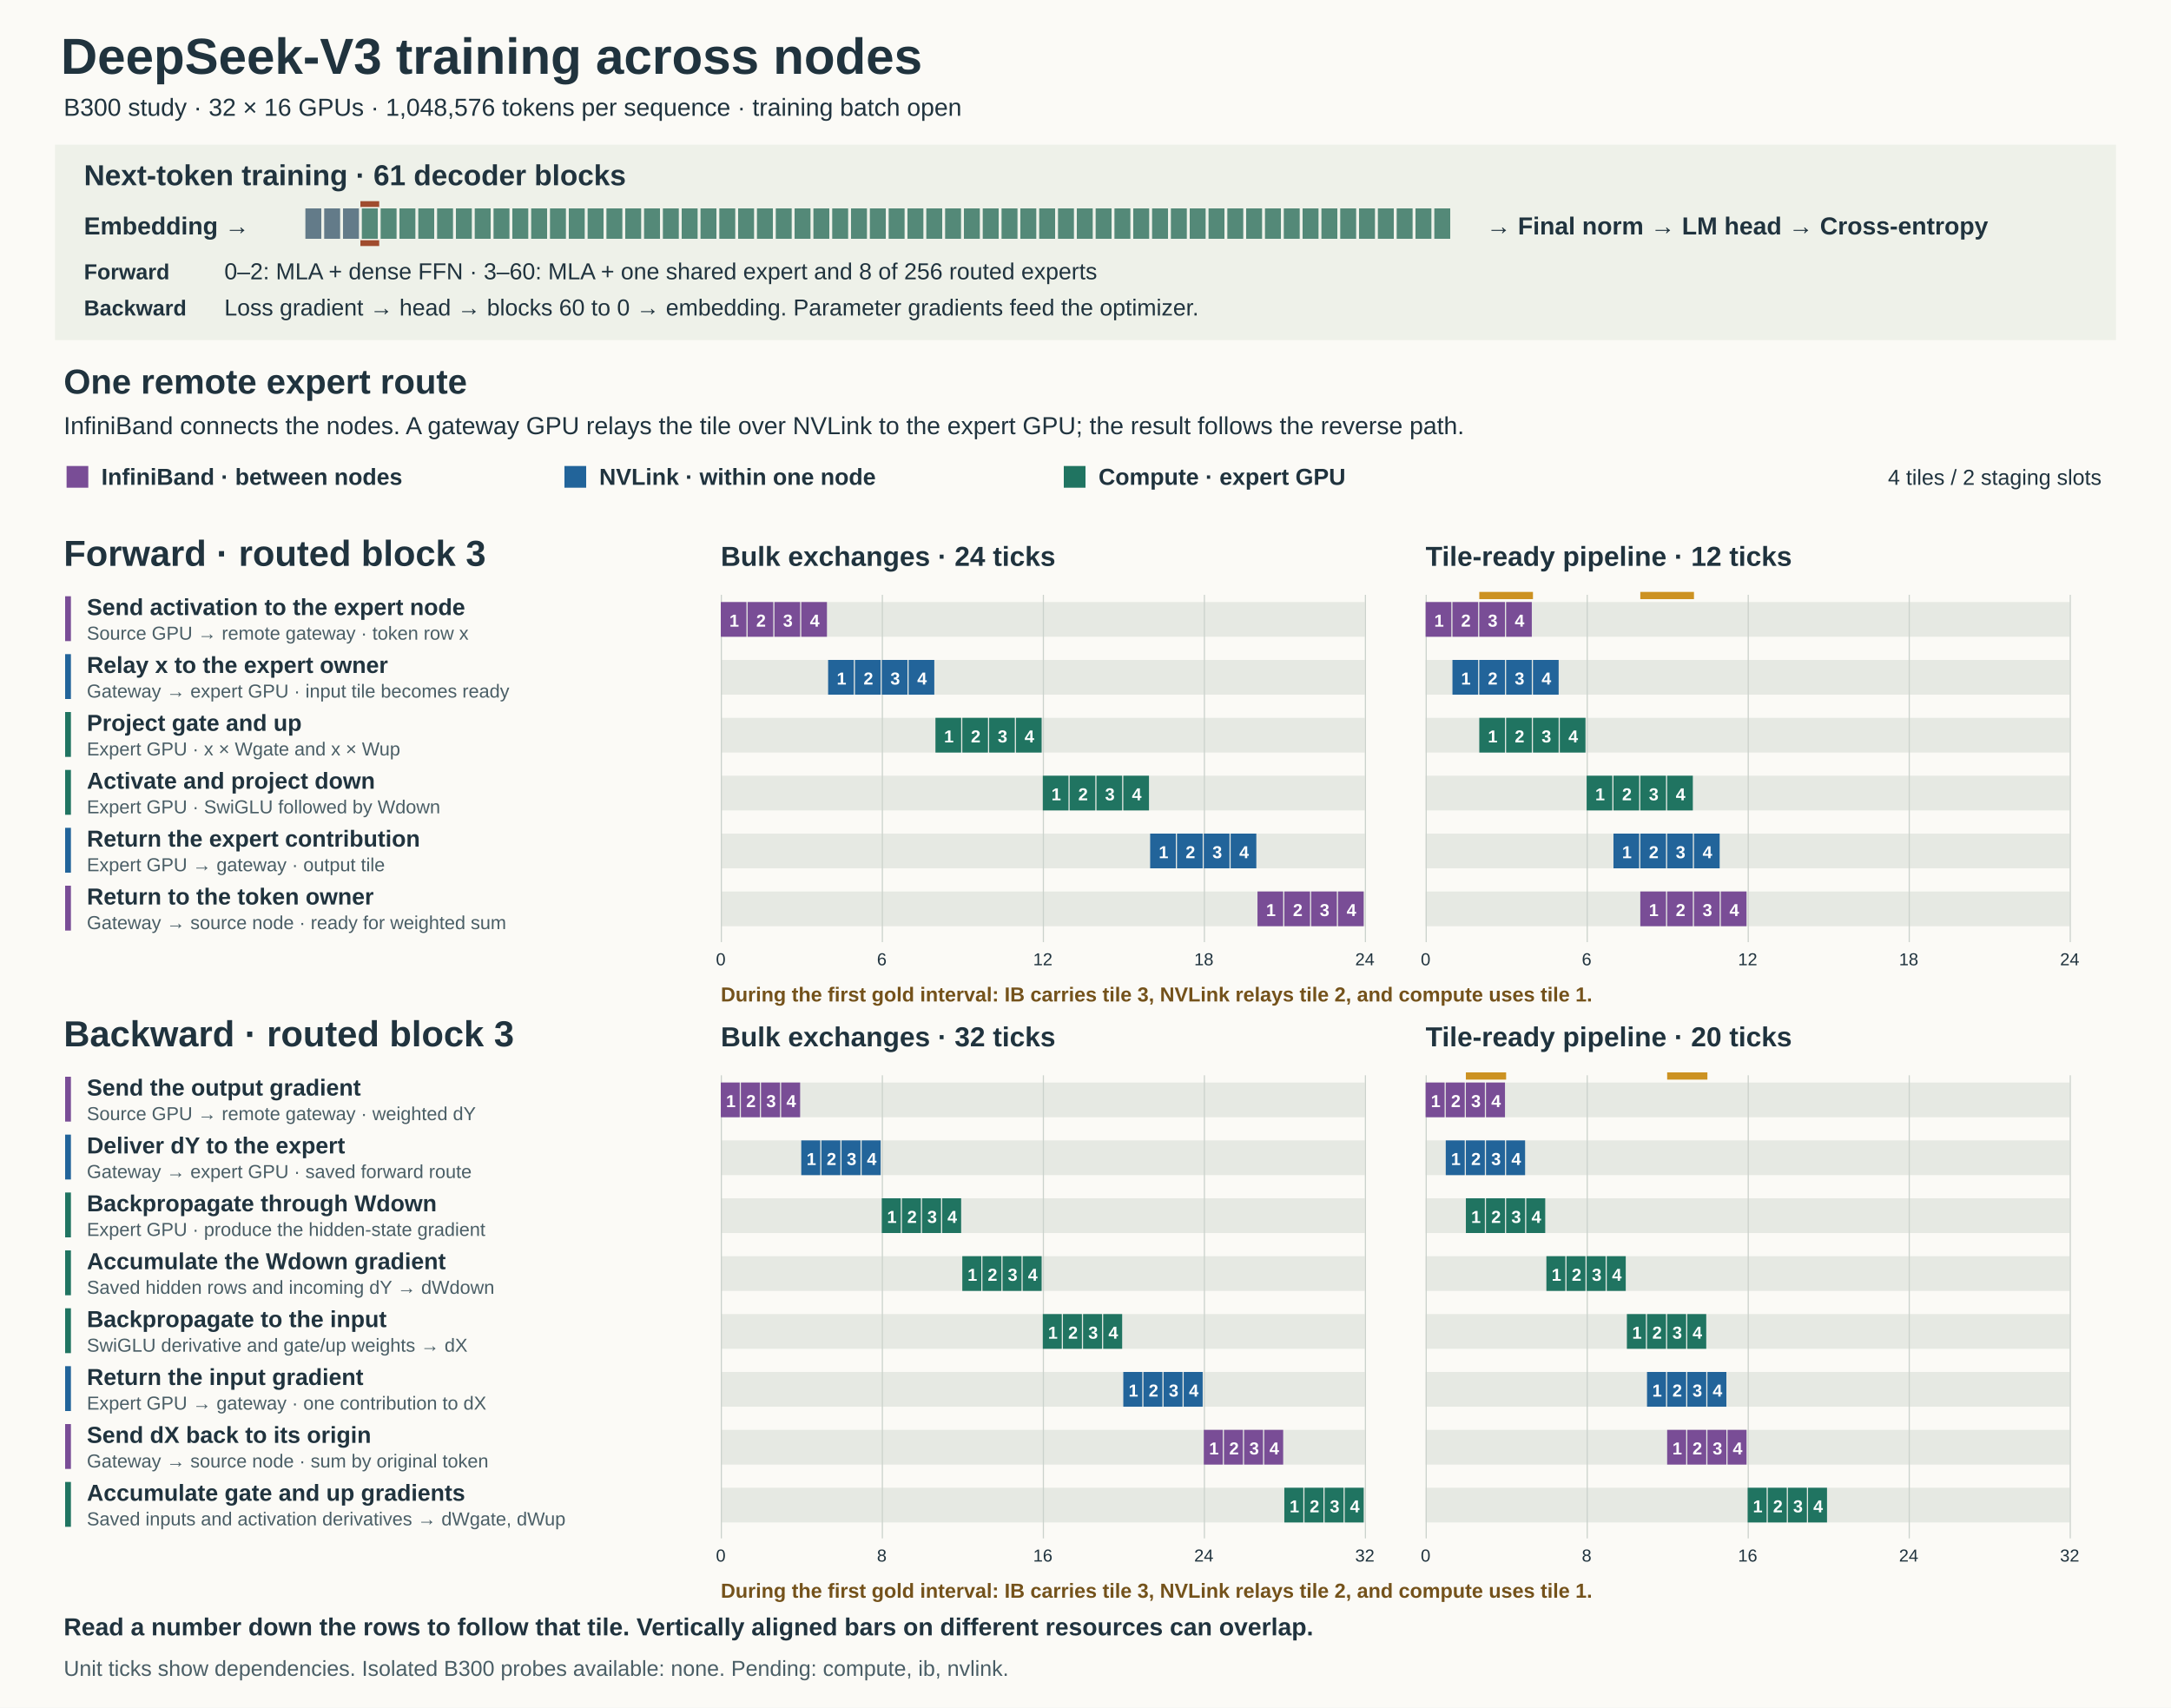
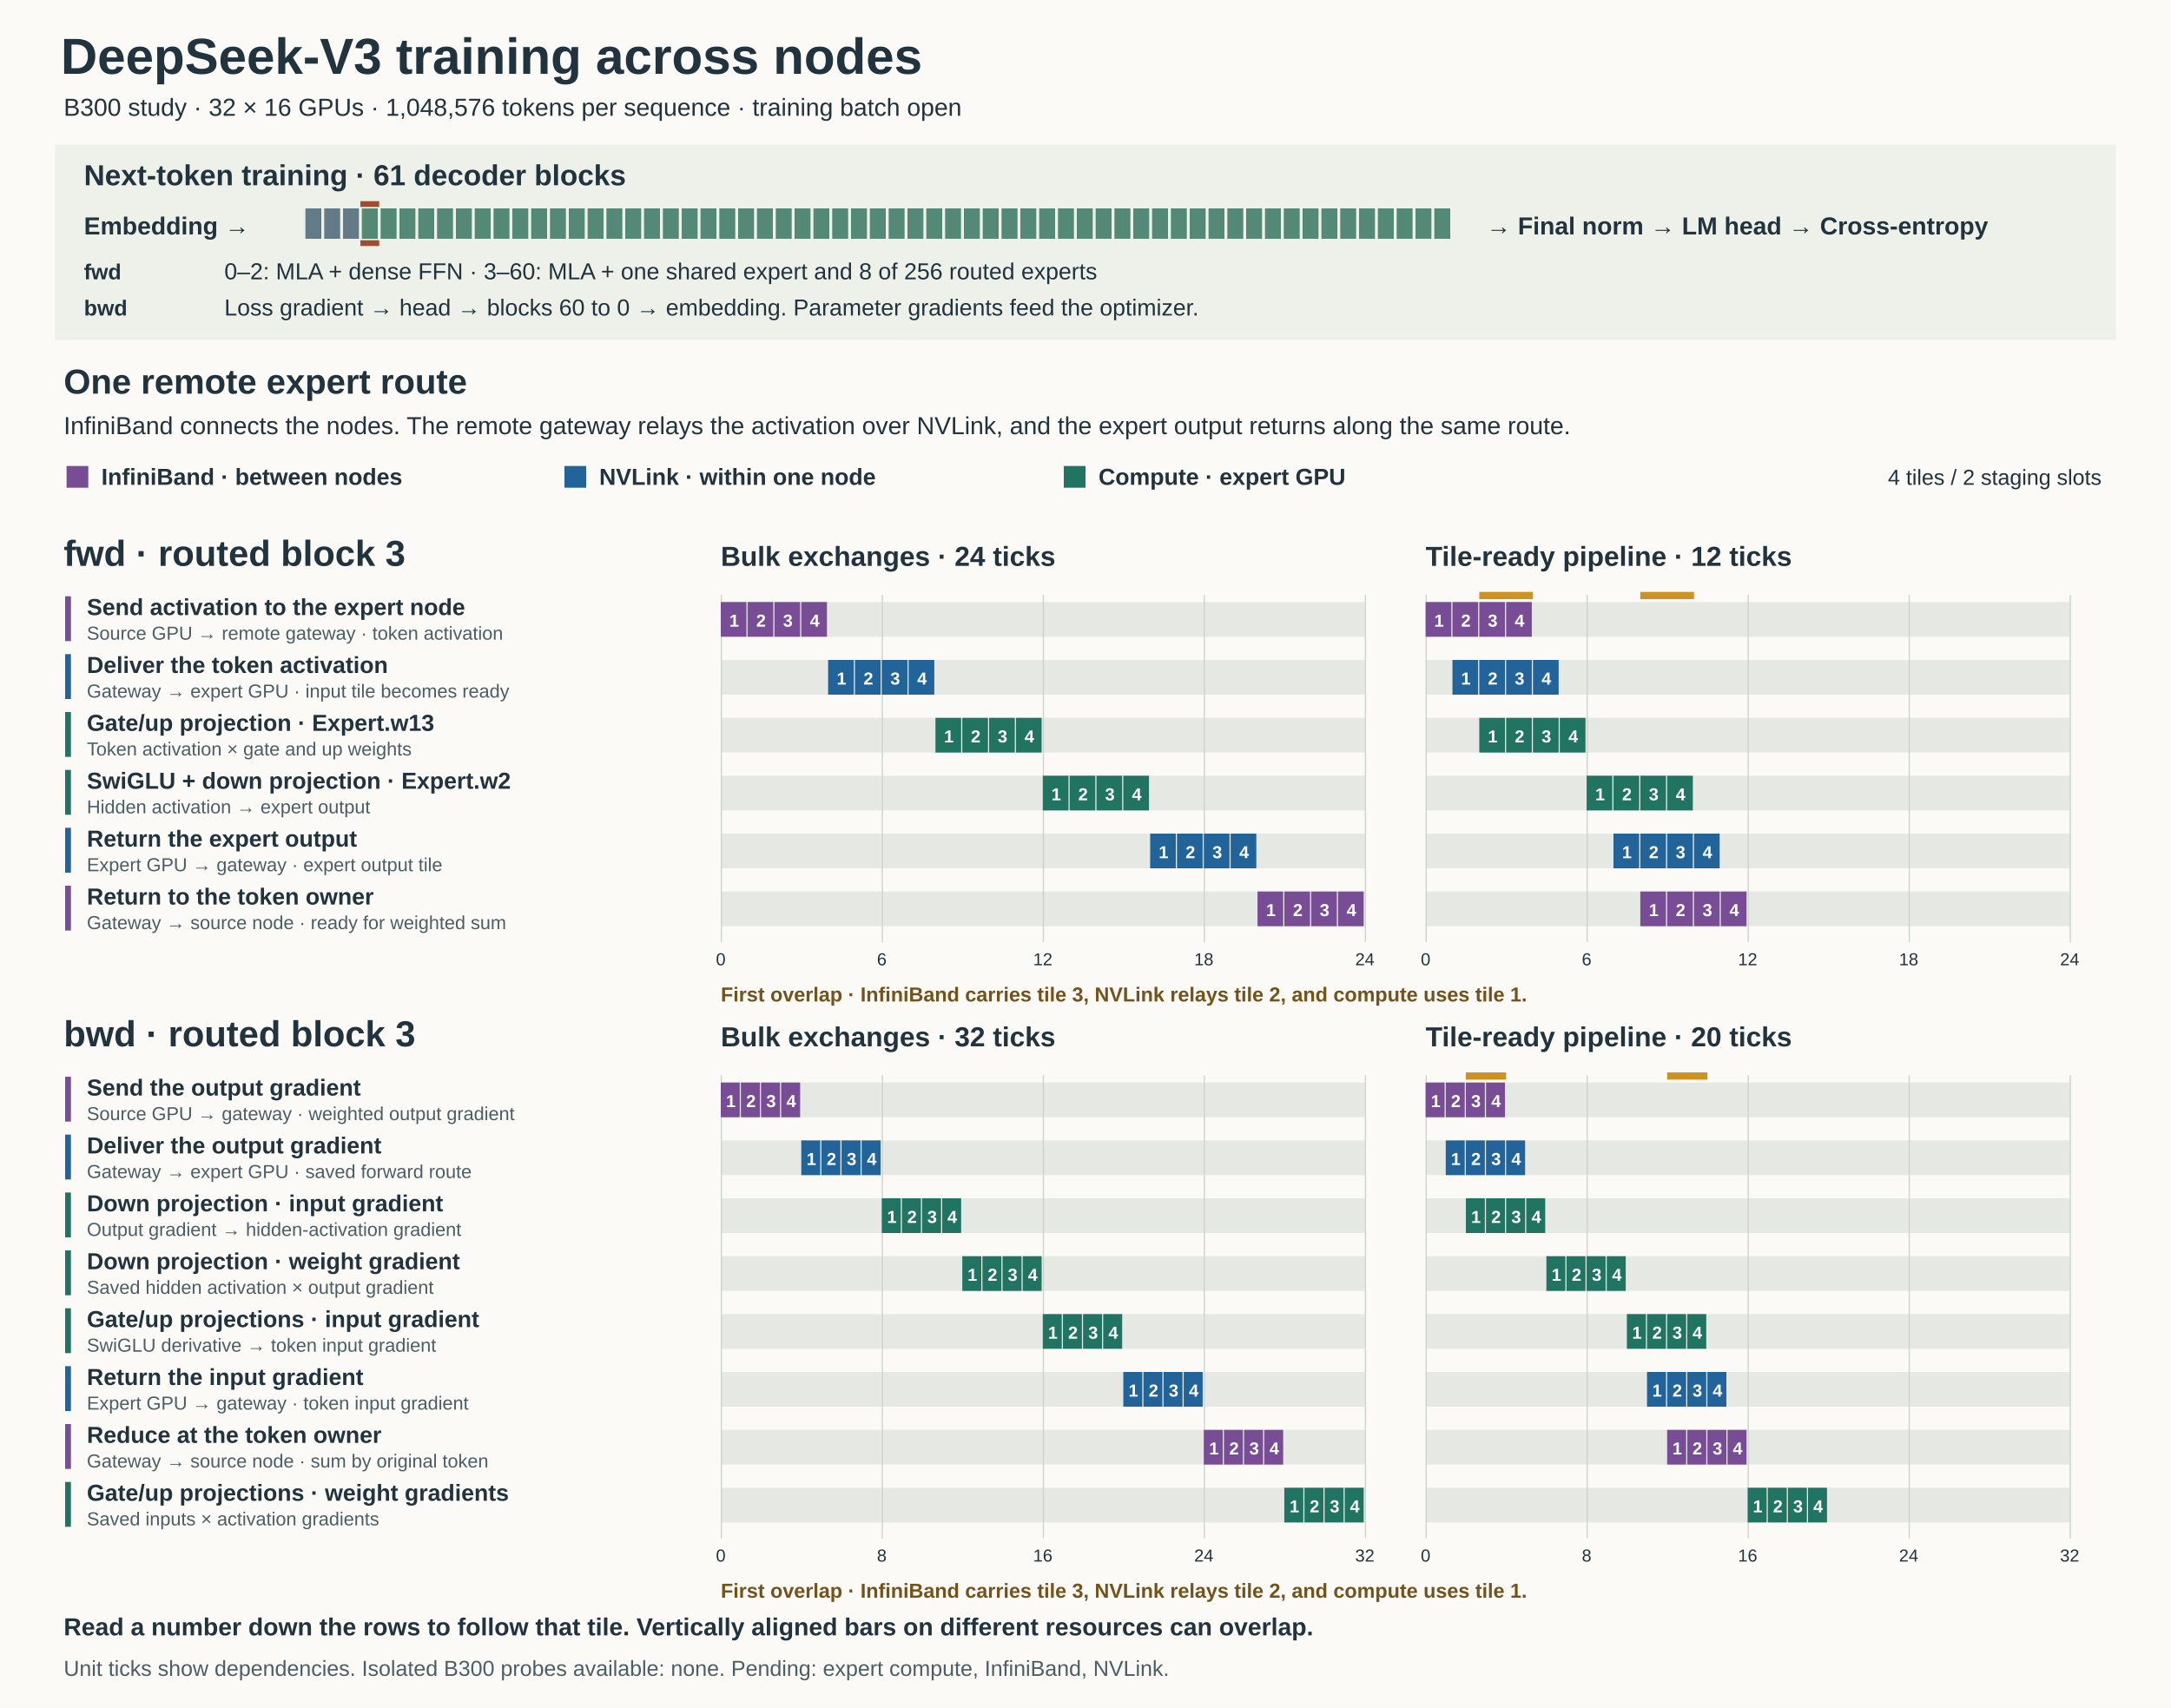
<svg xmlns="http://www.w3.org/2000/svg" width="1500" height="1180" viewBox="0 0 1500 1180" role="img" aria-labelledby="title desc">
  <rect width="1500" height="1180" fill="#fbfaf6" />
  <g font-family="Arial, Helvetica, sans-serif">
    <text x="42.00" y="51" font-size="35" font-weight="700" fill="#20333e" text-anchor="start">DeepSeek-V3 training across nodes</text>
    <text x="44.00" y="80" font-size="17" font-weight="400" fill="#20333e" text-anchor="start">B300 study  ·  32 × 16 GPUs  ·  1,048,576 tokens per sequence  ·  training batch open</text>
    <rect x="38.00" y="100.00" width="1424.00" height="135.00" fill="#eef1e9" />
    <text x="58.00" y="128" font-size="20" font-weight="700" fill="#20333e" text-anchor="start">Next-token training · 61 decoder blocks</text>
    <text x="58.00" y="162" font-size="17" font-weight="700" fill="#20333e" text-anchor="start">Embedding →</text>
    <g>
      <rect x="211.00" y="144.00" width="11.00" height="21.00" fill="#637b89" />
    </g>
    <g>
      <rect x="224.00" y="144.00" width="11.00" height="21.00" fill="#637b89" />
    </g>
    <g>
      <rect x="237.00" y="144.00" width="11.00" height="21.00" fill="#637b89" />
    </g>
    <g>
      <rect x="250.00" y="144.00" width="11.00" height="21.00" fill="#548978" />
      <rect x="249.00" y="139.00" width="13.00" height="4.00" fill="#a04c2e" />
      <rect x="249.00" y="166.00" width="13.00" height="4.00" fill="#a04c2e" />
    </g>
    <g>
      <rect x="263.00" y="144.00" width="11.00" height="21.00" fill="#548978" />
    </g>
    <g>
      <rect x="276.00" y="144.00" width="11.00" height="21.00" fill="#548978" />
    </g>
    <g>
      <rect x="289.00" y="144.00" width="11.00" height="21.00" fill="#548978" />
    </g>
    <g>
      <rect x="302.00" y="144.00" width="11.00" height="21.00" fill="#548978" />
    </g>
    <g>
      <rect x="315.00" y="144.00" width="11.00" height="21.00" fill="#548978" />
    </g>
    <g>
      <rect x="328.00" y="144.00" width="11.00" height="21.00" fill="#548978" />
    </g>
    <g>
      <rect x="341.00" y="144.00" width="11.00" height="21.00" fill="#548978" />
    </g>
    <g>
      <rect x="354.00" y="144.00" width="11.00" height="21.00" fill="#548978" />
    </g>
    <g>
      <rect x="367.00" y="144.00" width="11.00" height="21.00" fill="#548978" />
    </g>
    <g>
      <rect x="380.00" y="144.00" width="11.00" height="21.00" fill="#548978" />
    </g>
    <g>
      <rect x="393.00" y="144.00" width="11.00" height="21.00" fill="#548978" />
    </g>
    <g>
      <rect x="406.00" y="144.00" width="11.00" height="21.00" fill="#548978" />
    </g>
    <g>
      <rect x="419.00" y="144.00" width="11.00" height="21.00" fill="#548978" />
    </g>
    <g>
      <rect x="432.00" y="144.00" width="11.00" height="21.00" fill="#548978" />
    </g>
    <g>
      <rect x="445.00" y="144.00" width="11.00" height="21.00" fill="#548978" />
    </g>
    <g>
      <rect x="458.00" y="144.00" width="11.00" height="21.00" fill="#548978" />
    </g>
    <g>
      <rect x="471.00" y="144.00" width="11.00" height="21.00" fill="#548978" />
    </g>
    <g>
      <rect x="484.00" y="144.00" width="11.00" height="21.00" fill="#548978" />
    </g>
    <g>
      <rect x="497.00" y="144.00" width="11.00" height="21.00" fill="#548978" />
    </g>
    <g>
      <rect x="510.00" y="144.00" width="11.00" height="21.00" fill="#548978" />
    </g>
    <g>
      <rect x="523.00" y="144.00" width="11.00" height="21.00" fill="#548978" />
    </g>
    <g>
      <rect x="536.00" y="144.00" width="11.00" height="21.00" fill="#548978" />
    </g>
    <g>
      <rect x="549.00" y="144.00" width="11.00" height="21.00" fill="#548978" />
    </g>
    <g>
      <rect x="562.00" y="144.00" width="11.00" height="21.00" fill="#548978" />
    </g>
    <g>
      <rect x="575.00" y="144.00" width="11.00" height="21.00" fill="#548978" />
    </g>
    <g>
      <rect x="588.00" y="144.00" width="11.00" height="21.00" fill="#548978" />
    </g>
    <g>
      <rect x="601.00" y="144.00" width="11.00" height="21.00" fill="#548978" />
    </g>
    <g>
      <rect x="614.00" y="144.00" width="11.00" height="21.00" fill="#548978" />
    </g>
    <g>
      <rect x="627.00" y="144.00" width="11.00" height="21.00" fill="#548978" />
    </g>
    <g>
      <rect x="640.00" y="144.00" width="11.00" height="21.00" fill="#548978" />
    </g>
    <g>
      <rect x="653.00" y="144.00" width="11.00" height="21.00" fill="#548978" />
    </g>
    <g>
      <rect x="666.00" y="144.00" width="11.00" height="21.00" fill="#548978" />
    </g>
    <g>
      <rect x="679.00" y="144.00" width="11.00" height="21.00" fill="#548978" />
    </g>
    <g>
      <rect x="692.00" y="144.00" width="11.00" height="21.00" fill="#548978" />
    </g>
    <g>
      <rect x="705.00" y="144.00" width="11.00" height="21.00" fill="#548978" />
    </g>
    <g>
      <rect x="718.00" y="144.00" width="11.00" height="21.00" fill="#548978" />
    </g>
    <g>
      <rect x="731.00" y="144.00" width="11.00" height="21.00" fill="#548978" />
    </g>
    <g>
      <rect x="744.00" y="144.00" width="11.00" height="21.00" fill="#548978" />
    </g>
    <g>
      <rect x="757.00" y="144.00" width="11.00" height="21.00" fill="#548978" />
    </g>
    <g>
      <rect x="770.00" y="144.00" width="11.00" height="21.00" fill="#548978" />
    </g>
    <g>
      <rect x="783.00" y="144.00" width="11.00" height="21.00" fill="#548978" />
    </g>
    <g>
      <rect x="796.00" y="144.00" width="11.00" height="21.00" fill="#548978" />
    </g>
    <g>
      <rect x="809.00" y="144.00" width="11.00" height="21.00" fill="#548978" />
    </g>
    <g>
      <rect x="822.00" y="144.00" width="11.00" height="21.00" fill="#548978" />
    </g>
    <g>
      <rect x="835.00" y="144.00" width="11.00" height="21.00" fill="#548978" />
    </g>
    <g>
      <rect x="848.00" y="144.00" width="11.00" height="21.00" fill="#548978" />
    </g>
    <g>
      <rect x="861.00" y="144.00" width="11.00" height="21.00" fill="#548978" />
    </g>
    <g>
      <rect x="874.00" y="144.00" width="11.00" height="21.00" fill="#548978" />
    </g>
    <g>
      <rect x="887.00" y="144.00" width="11.00" height="21.00" fill="#548978" />
    </g>
    <g>
      <rect x="900.00" y="144.00" width="11.00" height="21.00" fill="#548978" />
    </g>
    <g>
      <rect x="913.00" y="144.00" width="11.00" height="21.00" fill="#548978" />
    </g>
    <g>
      <rect x="926.00" y="144.00" width="11.00" height="21.00" fill="#548978" />
    </g>
    <g>
      <rect x="939.00" y="144.00" width="11.00" height="21.00" fill="#548978" />
    </g>
    <g>
      <rect x="952.00" y="144.00" width="11.00" height="21.00" fill="#548978" />
    </g>
    <g>
      <rect x="965.00" y="144.00" width="11.00" height="21.00" fill="#548978" />
    </g>
    <g>
      <rect x="978.00" y="144.00" width="11.00" height="21.00" fill="#548978" />
    </g>
    <g>
      <rect x="991.00" y="144.00" width="11.00" height="21.00" fill="#548978" />
    </g>
    <text x="1027.00" y="162" font-size="17" font-weight="700" fill="#20333e" text-anchor="start">→  Final norm  →  LM head  →  Cross-entropy</text>
-     <text x="58.00" y="193" font-size="15" font-weight="700" fill="#20333e" text-anchor="start">Forward</text>
+     <text x="58.00" y="193" font-size="15" font-weight="700" fill="#20333e" text-anchor="start">fwd</text>
    <text x="155.00" y="193" font-size="16" font-weight="400" fill="#20333e" text-anchor="start">0–2: MLA + dense FFN     ·     3–60: MLA + one shared expert and 8 of 256 routed experts</text>
-     <text x="58.00" y="218" font-size="15" font-weight="700" fill="#20333e" text-anchor="start">Backward</text>
+     <text x="58.00" y="218" font-size="15" font-weight="700" fill="#20333e" text-anchor="start">bwd</text>
    <text x="155.00" y="218" font-size="16" font-weight="400" fill="#20333e" text-anchor="start">Loss gradient → head → blocks 60 to 0 → embedding. Parameter gradients feed the optimizer.</text>
    <text x="44.00" y="272" font-size="24" font-weight="700" fill="#20333e" text-anchor="start">One remote expert route</text>
-     <text x="44.00" y="300" font-size="17" font-weight="400" fill="#20333e" text-anchor="start">InfiniBand connects the nodes. A gateway GPU relays the tile over NVLink to the expert GPU; the result follows the reverse path.</text>
+     <text x="44.00" y="300" font-size="17" font-weight="400" fill="#20333e" text-anchor="start">InfiniBand connects the nodes. The remote gateway relays the activation over NVLink, and the expert output returns along the same route.</text>
    <rect x="46.00" y="322.00" width="15.00" height="15.00" fill="#794d96" />
    <text x="70.00" y="335" font-size="16" font-weight="700" fill="#20333e" text-anchor="start">InfiniBand · between nodes</text>
    <rect x="390.00" y="322.00" width="15.00" height="15.00" fill="#22649a" />
    <text x="414.00" y="335" font-size="16" font-weight="700" fill="#20333e" text-anchor="start">NVLink · within one node</text>
    <rect x="735.00" y="322.00" width="15.00" height="15.00" fill="#207461" />
    <text x="759.00" y="335" font-size="16" font-weight="700" fill="#20333e" text-anchor="start">Compute · expert GPU</text>
    <text x="1452.00" y="335" font-size="15" font-weight="400" fill="#20333e" text-anchor="end">4 tiles  /  2 staging slots</text>
-     <text x="44.00" y="391" font-size="25" font-weight="700" fill="#20333e" text-anchor="start">Forward · routed block 3</text>
+     <text x="44.00" y="391" font-size="25" font-weight="700" fill="#20333e" text-anchor="start">fwd · routed block 3</text>
    <text x="498.00" y="391" font-size="19" font-weight="700" fill="#20333e" text-anchor="start">Bulk exchanges  ·  24 ticks</text>
    <text x="985.00" y="391" font-size="19" font-weight="700" fill="#20333e" text-anchor="start">Tile-ready pipeline  ·  12 ticks</text>
    <rect x="45.00" y="412.00" width="4.00" height="31.00" fill="#794d96" />
    <text x="60.00" y="425" font-size="16" font-weight="700" fill="#20333e" text-anchor="start">Send activation to the expert node</text>
-     <text x="60.00" y="442" font-size="13" font-weight="400" fill="#4a5e66" text-anchor="start">Source GPU → remote gateway · token row x</text>
+     <text x="60.00" y="442" font-size="13" font-weight="400" fill="#4a5e66" text-anchor="start">Source GPU → remote gateway · token activation</text>
    <rect x="498.00" y="416.00" width="445.00" height="24.00" fill="#e6e9e3" />
    <rect x="985.00" y="416.00" width="445.00" height="24.00" fill="#e6e9e3" />
    <rect x="45.00" y="452.00" width="4.00" height="31.00" fill="#22649a" />
-     <text x="60.00" y="465" font-size="16" font-weight="700" fill="#20333e" text-anchor="start">Relay x to the expert owner</text>
+     <text x="60.00" y="465" font-size="16" font-weight="700" fill="#20333e" text-anchor="start">Deliver the token activation</text>
    <text x="60.00" y="482" font-size="13" font-weight="400" fill="#4a5e66" text-anchor="start">Gateway → expert GPU · input tile becomes ready</text>
    <rect x="498.00" y="456.00" width="445.00" height="24.00" fill="#e6e9e3" />
    <rect x="985.00" y="456.00" width="445.00" height="24.00" fill="#e6e9e3" />
    <rect x="45.00" y="492.00" width="4.00" height="31.00" fill="#207461" />
-     <text x="60.00" y="505" font-size="16" font-weight="700" fill="#20333e" text-anchor="start">Project gate and up</text>
-     <text x="60.00" y="522" font-size="13" font-weight="400" fill="#4a5e66" text-anchor="start">Expert GPU · x × Wgate and x × Wup</text>
+     <text x="60.00" y="505" font-size="16" font-weight="700" fill="#20333e" text-anchor="start">Gate/up projection · Expert.w13</text>
+     <text x="60.00" y="522" font-size="13" font-weight="400" fill="#4a5e66" text-anchor="start">Token activation × gate and up weights</text>
    <rect x="498.00" y="496.00" width="445.00" height="24.00" fill="#e6e9e3" />
    <rect x="985.00" y="496.00" width="445.00" height="24.00" fill="#e6e9e3" />
    <rect x="45.00" y="532.00" width="4.00" height="31.00" fill="#207461" />
-     <text x="60.00" y="545" font-size="16" font-weight="700" fill="#20333e" text-anchor="start">Activate and project down</text>
-     <text x="60.00" y="562" font-size="13" font-weight="400" fill="#4a5e66" text-anchor="start">Expert GPU · SwiGLU followed by Wdown</text>
+     <text x="60.00" y="545" font-size="16" font-weight="700" fill="#20333e" text-anchor="start">SwiGLU + down projection · Expert.w2</text>
+     <text x="60.00" y="562" font-size="13" font-weight="400" fill="#4a5e66" text-anchor="start">Hidden activation → expert output</text>
    <rect x="498.00" y="536.00" width="445.00" height="24.00" fill="#e6e9e3" />
    <rect x="985.00" y="536.00" width="445.00" height="24.00" fill="#e6e9e3" />
    <rect x="45.00" y="572.00" width="4.00" height="31.00" fill="#22649a" />
-     <text x="60.00" y="585" font-size="16" font-weight="700" fill="#20333e" text-anchor="start">Return the expert contribution</text>
-     <text x="60.00" y="602" font-size="13" font-weight="400" fill="#4a5e66" text-anchor="start">Expert GPU → gateway · output tile</text>
+     <text x="60.00" y="585" font-size="16" font-weight="700" fill="#20333e" text-anchor="start">Return the expert output</text>
+     <text x="60.00" y="602" font-size="13" font-weight="400" fill="#4a5e66" text-anchor="start">Expert GPU → gateway · expert output tile</text>
    <rect x="498.00" y="576.00" width="445.00" height="24.00" fill="#e6e9e3" />
    <rect x="985.00" y="576.00" width="445.00" height="24.00" fill="#e6e9e3" />
    <rect x="45.00" y="612.00" width="4.00" height="31.00" fill="#794d96" />
    <text x="60.00" y="625" font-size="16" font-weight="700" fill="#20333e" text-anchor="start">Return to the token owner</text>
    <text x="60.00" y="642" font-size="13" font-weight="400" fill="#4a5e66" text-anchor="start">Gateway → source node · ready for weighted sum</text>
    <rect x="498.00" y="616.00" width="445.00" height="24.00" fill="#e6e9e3" />
    <rect x="985.00" y="616.00" width="445.00" height="24.00" fill="#e6e9e3" />
    <rect x="498.00" y="411.00" width="0.80" height="240.00" fill="#cbd2cc" />
    <text x="498.00" y="667" font-size="12" font-weight="400" fill="#20333e" text-anchor="middle">0</text>
    <rect x="609.25" y="411.00" width="0.80" height="240.00" fill="#cbd2cc" />
    <text x="609.25" y="667" font-size="12" font-weight="400" fill="#20333e" text-anchor="middle">6</text>
    <rect x="720.50" y="411.00" width="0.80" height="240.00" fill="#cbd2cc" />
    <text x="720.50" y="667" font-size="12" font-weight="400" fill="#20333e" text-anchor="middle">12</text>
    <rect x="831.75" y="411.00" width="0.80" height="240.00" fill="#cbd2cc" />
    <text x="831.75" y="667" font-size="12" font-weight="400" fill="#20333e" text-anchor="middle">18</text>
    <rect x="943.00" y="411.00" width="0.80" height="240.00" fill="#cbd2cc" />
    <text x="943.00" y="667" font-size="12" font-weight="400" fill="#20333e" text-anchor="middle">24</text>
    <g>
      <rect x="498.00" y="416.00" width="17.74" height="24.00" fill="#794d96" />
      <text x="507.27" y="433" font-size="12" font-weight="700" fill="#ffffff" text-anchor="middle">1</text>
    </g>
    <g>
      <rect x="516.54" y="416.00" width="17.74" height="24.00" fill="#794d96" />
      <text x="525.81" y="433" font-size="12" font-weight="700" fill="#ffffff" text-anchor="middle">2</text>
    </g>
    <g>
      <rect x="535.08" y="416.00" width="17.74" height="24.00" fill="#794d96" />
      <text x="544.35" y="433" font-size="12" font-weight="700" fill="#ffffff" text-anchor="middle">3</text>
    </g>
    <g>
      <rect x="553.62" y="416.00" width="17.74" height="24.00" fill="#794d96" />
      <text x="562.90" y="433" font-size="12" font-weight="700" fill="#ffffff" text-anchor="middle">4</text>
    </g>
    <g>
      <rect x="572.17" y="456.00" width="17.74" height="24.00" fill="#22649a" />
      <text x="581.44" y="473" font-size="12" font-weight="700" fill="#ffffff" text-anchor="middle">1</text>
    </g>
    <g>
      <rect x="590.71" y="456.00" width="17.74" height="24.00" fill="#22649a" />
      <text x="599.98" y="473" font-size="12" font-weight="700" fill="#ffffff" text-anchor="middle">2</text>
    </g>
    <g>
      <rect x="609.25" y="456.00" width="17.74" height="24.00" fill="#22649a" />
      <text x="618.52" y="473" font-size="12" font-weight="700" fill="#ffffff" text-anchor="middle">3</text>
    </g>
    <g>
      <rect x="627.79" y="456.00" width="17.74" height="24.00" fill="#22649a" />
      <text x="637.06" y="473" font-size="12" font-weight="700" fill="#ffffff" text-anchor="middle">4</text>
    </g>
    <g>
      <rect x="646.33" y="496.00" width="17.74" height="24.00" fill="#207461" />
      <text x="655.60" y="513" font-size="12" font-weight="700" fill="#ffffff" text-anchor="middle">1</text>
    </g>
    <g>
      <rect x="664.88" y="496.00" width="17.74" height="24.00" fill="#207461" />
      <text x="674.15" y="513" font-size="12" font-weight="700" fill="#ffffff" text-anchor="middle">2</text>
    </g>
    <g>
      <rect x="683.42" y="496.00" width="17.74" height="24.00" fill="#207461" />
      <text x="692.69" y="513" font-size="12" font-weight="700" fill="#ffffff" text-anchor="middle">3</text>
    </g>
    <g>
      <rect x="701.96" y="496.00" width="17.74" height="24.00" fill="#207461" />
      <text x="711.23" y="513" font-size="12" font-weight="700" fill="#ffffff" text-anchor="middle">4</text>
    </g>
    <g>
      <rect x="720.50" y="536.00" width="17.74" height="24.00" fill="#207461" />
      <text x="729.77" y="553" font-size="12" font-weight="700" fill="#ffffff" text-anchor="middle">1</text>
    </g>
    <g>
      <rect x="739.04" y="536.00" width="17.74" height="24.00" fill="#207461" />
      <text x="748.31" y="553" font-size="12" font-weight="700" fill="#ffffff" text-anchor="middle">2</text>
    </g>
    <g>
      <rect x="757.58" y="536.00" width="17.74" height="24.00" fill="#207461" />
      <text x="766.85" y="553" font-size="12" font-weight="700" fill="#ffffff" text-anchor="middle">3</text>
    </g>
    <g>
      <rect x="776.12" y="536.00" width="17.74" height="24.00" fill="#207461" />
      <text x="785.40" y="553" font-size="12" font-weight="700" fill="#ffffff" text-anchor="middle">4</text>
    </g>
    <g>
      <rect x="794.67" y="576.00" width="17.74" height="24.00" fill="#22649a" />
      <text x="803.94" y="593" font-size="12" font-weight="700" fill="#ffffff" text-anchor="middle">1</text>
    </g>
    <g>
      <rect x="813.21" y="576.00" width="17.74" height="24.00" fill="#22649a" />
      <text x="822.48" y="593" font-size="12" font-weight="700" fill="#ffffff" text-anchor="middle">2</text>
    </g>
    <g>
      <rect x="831.75" y="576.00" width="17.74" height="24.00" fill="#22649a" />
      <text x="841.02" y="593" font-size="12" font-weight="700" fill="#ffffff" text-anchor="middle">3</text>
    </g>
    <g>
      <rect x="850.29" y="576.00" width="17.74" height="24.00" fill="#22649a" />
      <text x="859.56" y="593" font-size="12" font-weight="700" fill="#ffffff" text-anchor="middle">4</text>
    </g>
    <g>
      <rect x="868.83" y="616.00" width="17.74" height="24.00" fill="#794d96" />
      <text x="878.10" y="633" font-size="12" font-weight="700" fill="#ffffff" text-anchor="middle">1</text>
    </g>
    <g>
      <rect x="887.38" y="616.00" width="17.74" height="24.00" fill="#794d96" />
      <text x="896.65" y="633" font-size="12" font-weight="700" fill="#ffffff" text-anchor="middle">2</text>
    </g>
    <g>
      <rect x="905.92" y="616.00" width="17.74" height="24.00" fill="#794d96" />
      <text x="915.19" y="633" font-size="12" font-weight="700" fill="#ffffff" text-anchor="middle">3</text>
    </g>
    <g>
      <rect x="924.46" y="616.00" width="17.74" height="24.00" fill="#794d96" />
      <text x="933.73" y="633" font-size="12" font-weight="700" fill="#ffffff" text-anchor="middle">4</text>
    </g>
    <rect x="1022.08" y="409.00" width="37.08" height="5.00" fill="#cc9222" />
    <rect x="1133.33" y="409.00" width="37.08" height="5.00" fill="#cc9222" />
    <rect x="985.00" y="411.00" width="0.80" height="240.00" fill="#cbd2cc" />
    <text x="985.00" y="667" font-size="12" font-weight="400" fill="#20333e" text-anchor="middle">0</text>
    <rect x="1096.25" y="411.00" width="0.80" height="240.00" fill="#cbd2cc" />
    <text x="1096.25" y="667" font-size="12" font-weight="400" fill="#20333e" text-anchor="middle">6</text>
    <rect x="1207.50" y="411.00" width="0.80" height="240.00" fill="#cbd2cc" />
    <text x="1207.50" y="667" font-size="12" font-weight="400" fill="#20333e" text-anchor="middle">12</text>
    <rect x="1318.75" y="411.00" width="0.80" height="240.00" fill="#cbd2cc" />
    <text x="1318.75" y="667" font-size="12" font-weight="400" fill="#20333e" text-anchor="middle">18</text>
    <rect x="1430.00" y="411.00" width="0.80" height="240.00" fill="#cbd2cc" />
    <text x="1430.00" y="667" font-size="12" font-weight="400" fill="#20333e" text-anchor="middle">24</text>
    <g>
      <rect x="985.00" y="416.00" width="17.74" height="24.00" fill="#794d96" />
      <text x="994.27" y="433" font-size="12" font-weight="700" fill="#ffffff" text-anchor="middle">1</text>
    </g>
    <g>
      <rect x="1003.54" y="456.00" width="17.74" height="24.00" fill="#22649a" />
      <text x="1012.81" y="473" font-size="12" font-weight="700" fill="#ffffff" text-anchor="middle">1</text>
    </g>
    <g>
      <rect x="1022.08" y="496.00" width="17.74" height="24.00" fill="#207461" />
      <text x="1031.35" y="513" font-size="12" font-weight="700" fill="#ffffff" text-anchor="middle">1</text>
    </g>
    <g>
      <rect x="1003.54" y="416.00" width="17.74" height="24.00" fill="#794d96" />
      <text x="1012.81" y="433" font-size="12" font-weight="700" fill="#ffffff" text-anchor="middle">2</text>
    </g>
    <g>
      <rect x="1022.08" y="456.00" width="17.74" height="24.00" fill="#22649a" />
      <text x="1031.35" y="473" font-size="12" font-weight="700" fill="#ffffff" text-anchor="middle">2</text>
    </g>
    <g>
      <rect x="1040.62" y="496.00" width="17.74" height="24.00" fill="#207461" />
      <text x="1049.90" y="513" font-size="12" font-weight="700" fill="#ffffff" text-anchor="middle">2</text>
    </g>
    <g>
      <rect x="1022.08" y="416.00" width="17.74" height="24.00" fill="#794d96" />
      <text x="1031.35" y="433" font-size="12" font-weight="700" fill="#ffffff" text-anchor="middle">3</text>
    </g>
    <g>
      <rect x="1040.62" y="456.00" width="17.74" height="24.00" fill="#22649a" />
      <text x="1049.90" y="473" font-size="12" font-weight="700" fill="#ffffff" text-anchor="middle">3</text>
    </g>
    <g>
      <rect x="1059.17" y="496.00" width="17.74" height="24.00" fill="#207461" />
      <text x="1068.44" y="513" font-size="12" font-weight="700" fill="#ffffff" text-anchor="middle">3</text>
    </g>
    <g>
      <rect x="1040.62" y="416.00" width="17.74" height="24.00" fill="#794d96" />
      <text x="1049.90" y="433" font-size="12" font-weight="700" fill="#ffffff" text-anchor="middle">4</text>
    </g>
    <g>
      <rect x="1059.17" y="456.00" width="17.74" height="24.00" fill="#22649a" />
      <text x="1068.44" y="473" font-size="12" font-weight="700" fill="#ffffff" text-anchor="middle">4</text>
    </g>
    <g>
      <rect x="1077.71" y="496.00" width="17.74" height="24.00" fill="#207461" />
      <text x="1086.98" y="513" font-size="12" font-weight="700" fill="#ffffff" text-anchor="middle">4</text>
    </g>
    <g>
      <rect x="1096.25" y="536.00" width="17.74" height="24.00" fill="#207461" />
      <text x="1105.52" y="553" font-size="12" font-weight="700" fill="#ffffff" text-anchor="middle">1</text>
    </g>
    <g>
      <rect x="1114.79" y="576.00" width="17.74" height="24.00" fill="#22649a" />
      <text x="1124.06" y="593" font-size="12" font-weight="700" fill="#ffffff" text-anchor="middle">1</text>
    </g>
    <g>
      <rect x="1133.33" y="616.00" width="17.74" height="24.00" fill="#794d96" />
      <text x="1142.60" y="633" font-size="12" font-weight="700" fill="#ffffff" text-anchor="middle">1</text>
    </g>
    <g>
      <rect x="1114.79" y="536.00" width="17.74" height="24.00" fill="#207461" />
      <text x="1124.06" y="553" font-size="12" font-weight="700" fill="#ffffff" text-anchor="middle">2</text>
    </g>
    <g>
      <rect x="1133.33" y="576.00" width="17.74" height="24.00" fill="#22649a" />
      <text x="1142.60" y="593" font-size="12" font-weight="700" fill="#ffffff" text-anchor="middle">2</text>
    </g>
    <g>
      <rect x="1151.88" y="616.00" width="17.74" height="24.00" fill="#794d96" />
      <text x="1161.15" y="633" font-size="12" font-weight="700" fill="#ffffff" text-anchor="middle">2</text>
    </g>
    <g>
      <rect x="1133.33" y="536.00" width="17.74" height="24.00" fill="#207461" />
      <text x="1142.60" y="553" font-size="12" font-weight="700" fill="#ffffff" text-anchor="middle">3</text>
    </g>
    <g>
      <rect x="1151.88" y="576.00" width="17.74" height="24.00" fill="#22649a" />
      <text x="1161.15" y="593" font-size="12" font-weight="700" fill="#ffffff" text-anchor="middle">3</text>
    </g>
    <g>
      <rect x="1170.42" y="616.00" width="17.74" height="24.00" fill="#794d96" />
      <text x="1179.69" y="633" font-size="12" font-weight="700" fill="#ffffff" text-anchor="middle">3</text>
    </g>
    <g>
      <rect x="1151.88" y="536.00" width="17.74" height="24.00" fill="#207461" />
      <text x="1161.15" y="553" font-size="12" font-weight="700" fill="#ffffff" text-anchor="middle">4</text>
    </g>
    <g>
      <rect x="1170.42" y="576.00" width="17.74" height="24.00" fill="#22649a" />
      <text x="1179.69" y="593" font-size="12" font-weight="700" fill="#ffffff" text-anchor="middle">4</text>
    </g>
    <g>
      <rect x="1188.96" y="616.00" width="17.74" height="24.00" fill="#794d96" />
      <text x="1198.23" y="633" font-size="12" font-weight="700" fill="#ffffff" text-anchor="middle">4</text>
    </g>
-     <text x="498.00" y="692" font-size="14" font-weight="700" fill="#74521b" text-anchor="start">During the first gold interval: IB carries tile 3, NVLink relays tile 2, and compute uses tile 1.</text>
-     <text x="44.00" y="723" font-size="25" font-weight="700" fill="#20333e" text-anchor="start">Backward · routed block 3</text>
+     <text x="498.00" y="692" font-size="14" font-weight="700" fill="#74521b" text-anchor="start">First overlap · InfiniBand carries tile 3, NVLink relays tile 2, and compute uses tile 1.</text>
+     <text x="44.00" y="723" font-size="25" font-weight="700" fill="#20333e" text-anchor="start">bwd · routed block 3</text>
    <text x="498.00" y="723" font-size="19" font-weight="700" fill="#20333e" text-anchor="start">Bulk exchanges  ·  32 ticks</text>
    <text x="985.00" y="723" font-size="19" font-weight="700" fill="#20333e" text-anchor="start">Tile-ready pipeline  ·  20 ticks</text>
    <rect x="45.00" y="744.00" width="4.00" height="31.00" fill="#794d96" />
    <text x="60.00" y="757" font-size="16" font-weight="700" fill="#20333e" text-anchor="start">Send the output gradient</text>
-     <text x="60.00" y="774" font-size="13" font-weight="400" fill="#4a5e66" text-anchor="start">Source GPU → remote gateway · weighted dY</text>
+     <text x="60.00" y="774" font-size="13" font-weight="400" fill="#4a5e66" text-anchor="start">Source GPU → gateway · weighted output gradient</text>
    <rect x="498.00" y="748.00" width="445.00" height="24.00" fill="#e6e9e3" />
    <rect x="985.00" y="748.00" width="445.00" height="24.00" fill="#e6e9e3" />
    <rect x="45.00" y="784.00" width="4.00" height="31.00" fill="#22649a" />
-     <text x="60.00" y="797" font-size="16" font-weight="700" fill="#20333e" text-anchor="start">Deliver dY to the expert</text>
+     <text x="60.00" y="797" font-size="16" font-weight="700" fill="#20333e" text-anchor="start">Deliver the output gradient</text>
    <text x="60.00" y="814" font-size="13" font-weight="400" fill="#4a5e66" text-anchor="start">Gateway → expert GPU · saved forward route</text>
    <rect x="498.00" y="788.00" width="445.00" height="24.00" fill="#e6e9e3" />
    <rect x="985.00" y="788.00" width="445.00" height="24.00" fill="#e6e9e3" />
    <rect x="45.00" y="824.00" width="4.00" height="31.00" fill="#207461" />
-     <text x="60.00" y="837" font-size="16" font-weight="700" fill="#20333e" text-anchor="start">Backpropagate through Wdown</text>
-     <text x="60.00" y="854" font-size="13" font-weight="400" fill="#4a5e66" text-anchor="start">Expert GPU · produce the hidden-state gradient</text>
+     <text x="60.00" y="837" font-size="16" font-weight="700" fill="#20333e" text-anchor="start">Down projection · input gradient</text>
+     <text x="60.00" y="854" font-size="13" font-weight="400" fill="#4a5e66" text-anchor="start">Output gradient → hidden-activation gradient</text>
    <rect x="498.00" y="828.00" width="445.00" height="24.00" fill="#e6e9e3" />
    <rect x="985.00" y="828.00" width="445.00" height="24.00" fill="#e6e9e3" />
    <rect x="45.00" y="864.00" width="4.00" height="31.00" fill="#207461" />
-     <text x="60.00" y="877" font-size="16" font-weight="700" fill="#20333e" text-anchor="start">Accumulate the Wdown gradient</text>
-     <text x="60.00" y="894" font-size="13" font-weight="400" fill="#4a5e66" text-anchor="start">Saved hidden rows and incoming dY → dWdown</text>
+     <text x="60.00" y="877" font-size="16" font-weight="700" fill="#20333e" text-anchor="start">Down projection · weight gradient</text>
+     <text x="60.00" y="894" font-size="13" font-weight="400" fill="#4a5e66" text-anchor="start">Saved hidden activation × output gradient</text>
    <rect x="498.00" y="868.00" width="445.00" height="24.00" fill="#e6e9e3" />
    <rect x="985.00" y="868.00" width="445.00" height="24.00" fill="#e6e9e3" />
    <rect x="45.00" y="904.00" width="4.00" height="31.00" fill="#207461" />
-     <text x="60.00" y="917" font-size="16" font-weight="700" fill="#20333e" text-anchor="start">Backpropagate to the input</text>
-     <text x="60.00" y="934" font-size="13" font-weight="400" fill="#4a5e66" text-anchor="start">SwiGLU derivative and gate/up weights → dX</text>
+     <text x="60.00" y="917" font-size="16" font-weight="700" fill="#20333e" text-anchor="start">Gate/up projections · input gradient</text>
+     <text x="60.00" y="934" font-size="13" font-weight="400" fill="#4a5e66" text-anchor="start">SwiGLU derivative → token input gradient</text>
    <rect x="498.00" y="908.00" width="445.00" height="24.00" fill="#e6e9e3" />
    <rect x="985.00" y="908.00" width="445.00" height="24.00" fill="#e6e9e3" />
    <rect x="45.00" y="944.00" width="4.00" height="31.00" fill="#22649a" />
    <text x="60.00" y="957" font-size="16" font-weight="700" fill="#20333e" text-anchor="start">Return the input gradient</text>
-     <text x="60.00" y="974" font-size="13" font-weight="400" fill="#4a5e66" text-anchor="start">Expert GPU → gateway · one contribution to dX</text>
+     <text x="60.00" y="974" font-size="13" font-weight="400" fill="#4a5e66" text-anchor="start">Expert GPU → gateway · token input gradient</text>
    <rect x="498.00" y="948.00" width="445.00" height="24.00" fill="#e6e9e3" />
    <rect x="985.00" y="948.00" width="445.00" height="24.00" fill="#e6e9e3" />
    <rect x="45.00" y="984.00" width="4.00" height="31.00" fill="#794d96" />
-     <text x="60.00" y="997" font-size="16" font-weight="700" fill="#20333e" text-anchor="start">Send dX back to its origin</text>
+     <text x="60.00" y="997" font-size="16" font-weight="700" fill="#20333e" text-anchor="start">Reduce at the token owner</text>
    <text x="60.00" y="1014" font-size="13" font-weight="400" fill="#4a5e66" text-anchor="start">Gateway → source node · sum by original token</text>
    <rect x="498.00" y="988.00" width="445.00" height="24.00" fill="#e6e9e3" />
    <rect x="985.00" y="988.00" width="445.00" height="24.00" fill="#e6e9e3" />
    <rect x="45.00" y="1024.00" width="4.00" height="31.00" fill="#207461" />
-     <text x="60.00" y="1037" font-size="16" font-weight="700" fill="#20333e" text-anchor="start">Accumulate gate and up gradients</text>
-     <text x="60.00" y="1054" font-size="13" font-weight="400" fill="#4a5e66" text-anchor="start">Saved inputs and activation derivatives → dWgate, dWup</text>
+     <text x="60.00" y="1037" font-size="16" font-weight="700" fill="#20333e" text-anchor="start">Gate/up projections · weight gradients</text>
+     <text x="60.00" y="1054" font-size="13" font-weight="400" fill="#4a5e66" text-anchor="start">Saved inputs × activation gradients</text>
    <rect x="498.00" y="1028.00" width="445.00" height="24.00" fill="#e6e9e3" />
    <rect x="985.00" y="1028.00" width="445.00" height="24.00" fill="#e6e9e3" />
    <rect x="498.00" y="743.00" width="0.80" height="320.00" fill="#cbd2cc" />
    <text x="498.00" y="1079" font-size="12" font-weight="400" fill="#20333e" text-anchor="middle">0</text>
    <rect x="609.25" y="743.00" width="0.80" height="320.00" fill="#cbd2cc" />
    <text x="609.25" y="1079" font-size="12" font-weight="400" fill="#20333e" text-anchor="middle">8</text>
    <rect x="720.50" y="743.00" width="0.80" height="320.00" fill="#cbd2cc" />
    <text x="720.50" y="1079" font-size="12" font-weight="400" fill="#20333e" text-anchor="middle">16</text>
    <rect x="831.75" y="743.00" width="0.80" height="320.00" fill="#cbd2cc" />
    <text x="831.75" y="1079" font-size="12" font-weight="400" fill="#20333e" text-anchor="middle">24</text>
    <rect x="943.00" y="743.00" width="0.80" height="320.00" fill="#cbd2cc" />
    <text x="943.00" y="1079" font-size="12" font-weight="400" fill="#20333e" text-anchor="middle">32</text>
    <g>
      <rect x="498.00" y="748.00" width="13.11" height="24.00" fill="#794d96" />
      <text x="504.95" y="765" font-size="12" font-weight="700" fill="#ffffff" text-anchor="middle">1</text>
    </g>
    <g>
      <rect x="511.91" y="748.00" width="13.11" height="24.00" fill="#794d96" />
      <text x="518.86" y="765" font-size="12" font-weight="700" fill="#ffffff" text-anchor="middle">2</text>
    </g>
    <g>
      <rect x="525.81" y="748.00" width="13.11" height="24.00" fill="#794d96" />
      <text x="532.77" y="765" font-size="12" font-weight="700" fill="#ffffff" text-anchor="middle">3</text>
    </g>
    <g>
      <rect x="539.72" y="748.00" width="13.11" height="24.00" fill="#794d96" />
      <text x="546.67" y="765" font-size="12" font-weight="700" fill="#ffffff" text-anchor="middle">4</text>
    </g>
    <g>
      <rect x="553.62" y="788.00" width="13.11" height="24.00" fill="#22649a" />
      <text x="560.58" y="805" font-size="12" font-weight="700" fill="#ffffff" text-anchor="middle">1</text>
    </g>
    <g>
      <rect x="567.53" y="788.00" width="13.11" height="24.00" fill="#22649a" />
      <text x="574.48" y="805" font-size="12" font-weight="700" fill="#ffffff" text-anchor="middle">2</text>
    </g>
    <g>
      <rect x="581.44" y="788.00" width="13.11" height="24.00" fill="#22649a" />
      <text x="588.39" y="805" font-size="12" font-weight="700" fill="#ffffff" text-anchor="middle">3</text>
    </g>
    <g>
      <rect x="595.34" y="788.00" width="13.11" height="24.00" fill="#22649a" />
      <text x="602.30" y="805" font-size="12" font-weight="700" fill="#ffffff" text-anchor="middle">4</text>
    </g>
    <g>
      <rect x="609.25" y="828.00" width="13.11" height="24.00" fill="#207461" />
      <text x="616.20" y="845" font-size="12" font-weight="700" fill="#ffffff" text-anchor="middle">1</text>
    </g>
    <g>
      <rect x="623.16" y="828.00" width="13.11" height="24.00" fill="#207461" />
      <text x="630.11" y="845" font-size="12" font-weight="700" fill="#ffffff" text-anchor="middle">2</text>
    </g>
    <g>
      <rect x="637.06" y="828.00" width="13.11" height="24.00" fill="#207461" />
      <text x="644.02" y="845" font-size="12" font-weight="700" fill="#ffffff" text-anchor="middle">3</text>
    </g>
    <g>
      <rect x="650.97" y="828.00" width="13.11" height="24.00" fill="#207461" />
      <text x="657.92" y="845" font-size="12" font-weight="700" fill="#ffffff" text-anchor="middle">4</text>
    </g>
    <g>
      <rect x="664.88" y="868.00" width="13.11" height="24.00" fill="#207461" />
      <text x="671.83" y="885" font-size="12" font-weight="700" fill="#ffffff" text-anchor="middle">1</text>
    </g>
    <g>
      <rect x="678.78" y="868.00" width="13.11" height="24.00" fill="#207461" />
      <text x="685.73" y="885" font-size="12" font-weight="700" fill="#ffffff" text-anchor="middle">2</text>
    </g>
    <g>
      <rect x="692.69" y="868.00" width="13.11" height="24.00" fill="#207461" />
      <text x="699.64" y="885" font-size="12" font-weight="700" fill="#ffffff" text-anchor="middle">3</text>
    </g>
    <g>
      <rect x="706.59" y="868.00" width="13.11" height="24.00" fill="#207461" />
      <text x="713.55" y="885" font-size="12" font-weight="700" fill="#ffffff" text-anchor="middle">4</text>
    </g>
    <g>
      <rect x="720.50" y="908.00" width="13.11" height="24.00" fill="#207461" />
      <text x="727.45" y="925" font-size="12" font-weight="700" fill="#ffffff" text-anchor="middle">1</text>
    </g>
    <g>
      <rect x="734.41" y="908.00" width="13.11" height="24.00" fill="#207461" />
      <text x="741.36" y="925" font-size="12" font-weight="700" fill="#ffffff" text-anchor="middle">2</text>
    </g>
    <g>
      <rect x="748.31" y="908.00" width="13.11" height="24.00" fill="#207461" />
      <text x="755.27" y="925" font-size="12" font-weight="700" fill="#ffffff" text-anchor="middle">3</text>
    </g>
    <g>
      <rect x="762.22" y="908.00" width="13.11" height="24.00" fill="#207461" />
      <text x="769.17" y="925" font-size="12" font-weight="700" fill="#ffffff" text-anchor="middle">4</text>
    </g>
    <g>
      <rect x="776.12" y="948.00" width="13.11" height="24.00" fill="#22649a" />
      <text x="783.08" y="965" font-size="12" font-weight="700" fill="#ffffff" text-anchor="middle">1</text>
    </g>
    <g>
      <rect x="790.03" y="948.00" width="13.11" height="24.00" fill="#22649a" />
      <text x="796.98" y="965" font-size="12" font-weight="700" fill="#ffffff" text-anchor="middle">2</text>
    </g>
    <g>
      <rect x="803.94" y="948.00" width="13.11" height="24.00" fill="#22649a" />
      <text x="810.89" y="965" font-size="12" font-weight="700" fill="#ffffff" text-anchor="middle">3</text>
    </g>
    <g>
      <rect x="817.84" y="948.00" width="13.11" height="24.00" fill="#22649a" />
      <text x="824.80" y="965" font-size="12" font-weight="700" fill="#ffffff" text-anchor="middle">4</text>
    </g>
    <g>
      <rect x="831.75" y="988.00" width="13.11" height="24.00" fill="#794d96" />
      <text x="838.70" y="1005" font-size="12" font-weight="700" fill="#ffffff" text-anchor="middle">1</text>
    </g>
    <g>
      <rect x="845.66" y="988.00" width="13.11" height="24.00" fill="#794d96" />
      <text x="852.61" y="1005" font-size="12" font-weight="700" fill="#ffffff" text-anchor="middle">2</text>
    </g>
    <g>
      <rect x="859.56" y="988.00" width="13.11" height="24.00" fill="#794d96" />
      <text x="866.52" y="1005" font-size="12" font-weight="700" fill="#ffffff" text-anchor="middle">3</text>
    </g>
    <g>
      <rect x="873.47" y="988.00" width="13.11" height="24.00" fill="#794d96" />
      <text x="880.42" y="1005" font-size="12" font-weight="700" fill="#ffffff" text-anchor="middle">4</text>
    </g>
    <g>
      <rect x="887.38" y="1028.00" width="13.11" height="24.00" fill="#207461" />
      <text x="894.33" y="1045" font-size="12" font-weight="700" fill="#ffffff" text-anchor="middle">1</text>
    </g>
    <g>
      <rect x="901.28" y="1028.00" width="13.11" height="24.00" fill="#207461" />
      <text x="908.23" y="1045" font-size="12" font-weight="700" fill="#ffffff" text-anchor="middle">2</text>
    </g>
    <g>
      <rect x="915.19" y="1028.00" width="13.11" height="24.00" fill="#207461" />
      <text x="922.14" y="1045" font-size="12" font-weight="700" fill="#ffffff" text-anchor="middle">3</text>
    </g>
    <g>
      <rect x="929.09" y="1028.00" width="13.11" height="24.00" fill="#207461" />
      <text x="936.05" y="1045" font-size="12" font-weight="700" fill="#ffffff" text-anchor="middle">4</text>
    </g>
    <rect x="1012.81" y="741.00" width="27.81" height="5.00" fill="#cc9222" />
    <rect x="1151.88" y="741.00" width="27.81" height="5.00" fill="#cc9222" />
    <rect x="985.00" y="743.00" width="0.80" height="320.00" fill="#cbd2cc" />
    <text x="985.00" y="1079" font-size="12" font-weight="400" fill="#20333e" text-anchor="middle">0</text>
    <rect x="1096.25" y="743.00" width="0.80" height="320.00" fill="#cbd2cc" />
    <text x="1096.25" y="1079" font-size="12" font-weight="400" fill="#20333e" text-anchor="middle">8</text>
    <rect x="1207.50" y="743.00" width="0.80" height="320.00" fill="#cbd2cc" />
    <text x="1207.50" y="1079" font-size="12" font-weight="400" fill="#20333e" text-anchor="middle">16</text>
    <rect x="1318.75" y="743.00" width="0.80" height="320.00" fill="#cbd2cc" />
    <text x="1318.75" y="1079" font-size="12" font-weight="400" fill="#20333e" text-anchor="middle">24</text>
    <rect x="1430.00" y="743.00" width="0.80" height="320.00" fill="#cbd2cc" />
    <text x="1430.00" y="1079" font-size="12" font-weight="400" fill="#20333e" text-anchor="middle">32</text>
    <g>
      <rect x="985.00" y="748.00" width="13.11" height="24.00" fill="#794d96" />
      <text x="991.95" y="765" font-size="12" font-weight="700" fill="#ffffff" text-anchor="middle">1</text>
    </g>
    <g>
      <rect x="998.91" y="788.00" width="13.11" height="24.00" fill="#22649a" />
      <text x="1005.86" y="805" font-size="12" font-weight="700" fill="#ffffff" text-anchor="middle">1</text>
    </g>
    <g>
      <rect x="1012.81" y="828.00" width="13.11" height="24.00" fill="#207461" />
      <text x="1019.77" y="845" font-size="12" font-weight="700" fill="#ffffff" text-anchor="middle">1</text>
    </g>
    <g>
      <rect x="998.91" y="748.00" width="13.11" height="24.00" fill="#794d96" />
      <text x="1005.86" y="765" font-size="12" font-weight="700" fill="#ffffff" text-anchor="middle">2</text>
    </g>
    <g>
      <rect x="1012.81" y="788.00" width="13.11" height="24.00" fill="#22649a" />
      <text x="1019.77" y="805" font-size="12" font-weight="700" fill="#ffffff" text-anchor="middle">2</text>
    </g>
    <g>
      <rect x="1026.72" y="828.00" width="13.11" height="24.00" fill="#207461" />
      <text x="1033.67" y="845" font-size="12" font-weight="700" fill="#ffffff" text-anchor="middle">2</text>
    </g>
    <g>
      <rect x="1012.81" y="748.00" width="13.11" height="24.00" fill="#794d96" />
      <text x="1019.77" y="765" font-size="12" font-weight="700" fill="#ffffff" text-anchor="middle">3</text>
    </g>
    <g>
      <rect x="1026.72" y="788.00" width="13.11" height="24.00" fill="#22649a" />
      <text x="1033.67" y="805" font-size="12" font-weight="700" fill="#ffffff" text-anchor="middle">3</text>
    </g>
    <g>
      <rect x="1040.62" y="828.00" width="13.11" height="24.00" fill="#207461" />
      <text x="1047.58" y="845" font-size="12" font-weight="700" fill="#ffffff" text-anchor="middle">3</text>
    </g>
    <g>
      <rect x="1026.72" y="748.00" width="13.11" height="24.00" fill="#794d96" />
      <text x="1033.67" y="765" font-size="12" font-weight="700" fill="#ffffff" text-anchor="middle">4</text>
    </g>
    <g>
      <rect x="1040.62" y="788.00" width="13.11" height="24.00" fill="#22649a" />
      <text x="1047.58" y="805" font-size="12" font-weight="700" fill="#ffffff" text-anchor="middle">4</text>
    </g>
    <g>
      <rect x="1054.53" y="828.00" width="13.11" height="24.00" fill="#207461" />
      <text x="1061.48" y="845" font-size="12" font-weight="700" fill="#ffffff" text-anchor="middle">4</text>
    </g>
    <g>
      <rect x="1068.44" y="868.00" width="13.11" height="24.00" fill="#207461" />
      <text x="1075.39" y="885" font-size="12" font-weight="700" fill="#ffffff" text-anchor="middle">1</text>
    </g>
    <g>
      <rect x="1082.34" y="868.00" width="13.11" height="24.00" fill="#207461" />
      <text x="1089.30" y="885" font-size="12" font-weight="700" fill="#ffffff" text-anchor="middle">2</text>
    </g>
    <g>
      <rect x="1096.25" y="868.00" width="13.11" height="24.00" fill="#207461" />
      <text x="1103.20" y="885" font-size="12" font-weight="700" fill="#ffffff" text-anchor="middle">3</text>
    </g>
    <g>
      <rect x="1110.16" y="868.00" width="13.11" height="24.00" fill="#207461" />
      <text x="1117.11" y="885" font-size="12" font-weight="700" fill="#ffffff" text-anchor="middle">4</text>
    </g>
    <g>
      <rect x="1124.06" y="908.00" width="13.11" height="24.00" fill="#207461" />
      <text x="1131.02" y="925" font-size="12" font-weight="700" fill="#ffffff" text-anchor="middle">1</text>
    </g>
    <g>
      <rect x="1137.97" y="948.00" width="13.11" height="24.00" fill="#22649a" />
      <text x="1144.92" y="965" font-size="12" font-weight="700" fill="#ffffff" text-anchor="middle">1</text>
    </g>
    <g>
      <rect x="1151.88" y="988.00" width="13.11" height="24.00" fill="#794d96" />
      <text x="1158.83" y="1005" font-size="12" font-weight="700" fill="#ffffff" text-anchor="middle">1</text>
    </g>
    <g>
      <rect x="1137.97" y="908.00" width="13.11" height="24.00" fill="#207461" />
      <text x="1144.92" y="925" font-size="12" font-weight="700" fill="#ffffff" text-anchor="middle">2</text>
    </g>
    <g>
      <rect x="1151.88" y="948.00" width="13.11" height="24.00" fill="#22649a" />
      <text x="1158.83" y="965" font-size="12" font-weight="700" fill="#ffffff" text-anchor="middle">2</text>
    </g>
    <g>
      <rect x="1165.78" y="988.00" width="13.11" height="24.00" fill="#794d96" />
      <text x="1172.73" y="1005" font-size="12" font-weight="700" fill="#ffffff" text-anchor="middle">2</text>
    </g>
    <g>
      <rect x="1151.88" y="908.00" width="13.11" height="24.00" fill="#207461" />
      <text x="1158.83" y="925" font-size="12" font-weight="700" fill="#ffffff" text-anchor="middle">3</text>
    </g>
    <g>
      <rect x="1165.78" y="948.00" width="13.11" height="24.00" fill="#22649a" />
      <text x="1172.73" y="965" font-size="12" font-weight="700" fill="#ffffff" text-anchor="middle">3</text>
    </g>
    <g>
      <rect x="1179.69" y="988.00" width="13.11" height="24.00" fill="#794d96" />
      <text x="1186.64" y="1005" font-size="12" font-weight="700" fill="#ffffff" text-anchor="middle">3</text>
    </g>
    <g>
      <rect x="1165.78" y="908.00" width="13.11" height="24.00" fill="#207461" />
      <text x="1172.73" y="925" font-size="12" font-weight="700" fill="#ffffff" text-anchor="middle">4</text>
    </g>
    <g>
      <rect x="1179.69" y="948.00" width="13.11" height="24.00" fill="#22649a" />
      <text x="1186.64" y="965" font-size="12" font-weight="700" fill="#ffffff" text-anchor="middle">4</text>
    </g>
    <g>
      <rect x="1193.59" y="988.00" width="13.11" height="24.00" fill="#794d96" />
      <text x="1200.55" y="1005" font-size="12" font-weight="700" fill="#ffffff" text-anchor="middle">4</text>
    </g>
    <g>
      <rect x="1207.50" y="1028.00" width="13.11" height="24.00" fill="#207461" />
      <text x="1214.45" y="1045" font-size="12" font-weight="700" fill="#ffffff" text-anchor="middle">1</text>
    </g>
    <g>
      <rect x="1221.41" y="1028.00" width="13.11" height="24.00" fill="#207461" />
      <text x="1228.36" y="1045" font-size="12" font-weight="700" fill="#ffffff" text-anchor="middle">2</text>
    </g>
    <g>
      <rect x="1235.31" y="1028.00" width="13.11" height="24.00" fill="#207461" />
      <text x="1242.27" y="1045" font-size="12" font-weight="700" fill="#ffffff" text-anchor="middle">3</text>
    </g>
    <g>
      <rect x="1249.22" y="1028.00" width="13.11" height="24.00" fill="#207461" />
      <text x="1256.17" y="1045" font-size="12" font-weight="700" fill="#ffffff" text-anchor="middle">4</text>
    </g>
-     <text x="498.00" y="1104" font-size="14" font-weight="700" fill="#74521b" text-anchor="start">During the first gold interval: IB carries tile 3, NVLink relays tile 2, and compute uses tile 1.</text>
+     <text x="498.00" y="1104" font-size="14" font-weight="700" fill="#74521b" text-anchor="start">First overlap · InfiniBand carries tile 3, NVLink relays tile 2, and compute uses tile 1.</text>
    <text x="44.00" y="1130" font-size="17" font-weight="700" fill="#20333e" text-anchor="start">Read a number down the rows to follow that tile. Vertically aligned bars on different resources can overlap.</text>
-     <text x="44.00" y="1158" font-size="15" font-weight="400" fill="#4a5e66" text-anchor="start">Unit ticks show dependencies. Isolated B300 probes available: none. Pending: compute, ib, nvlink.</text>
+     <text x="44.00" y="1158" font-size="15" font-weight="400" fill="#4a5e66" text-anchor="start">Unit ticks show dependencies. Isolated B300 probes available: none. Pending: expert compute, InfiniBand, NVLink.</text>
  </g>
</svg>
